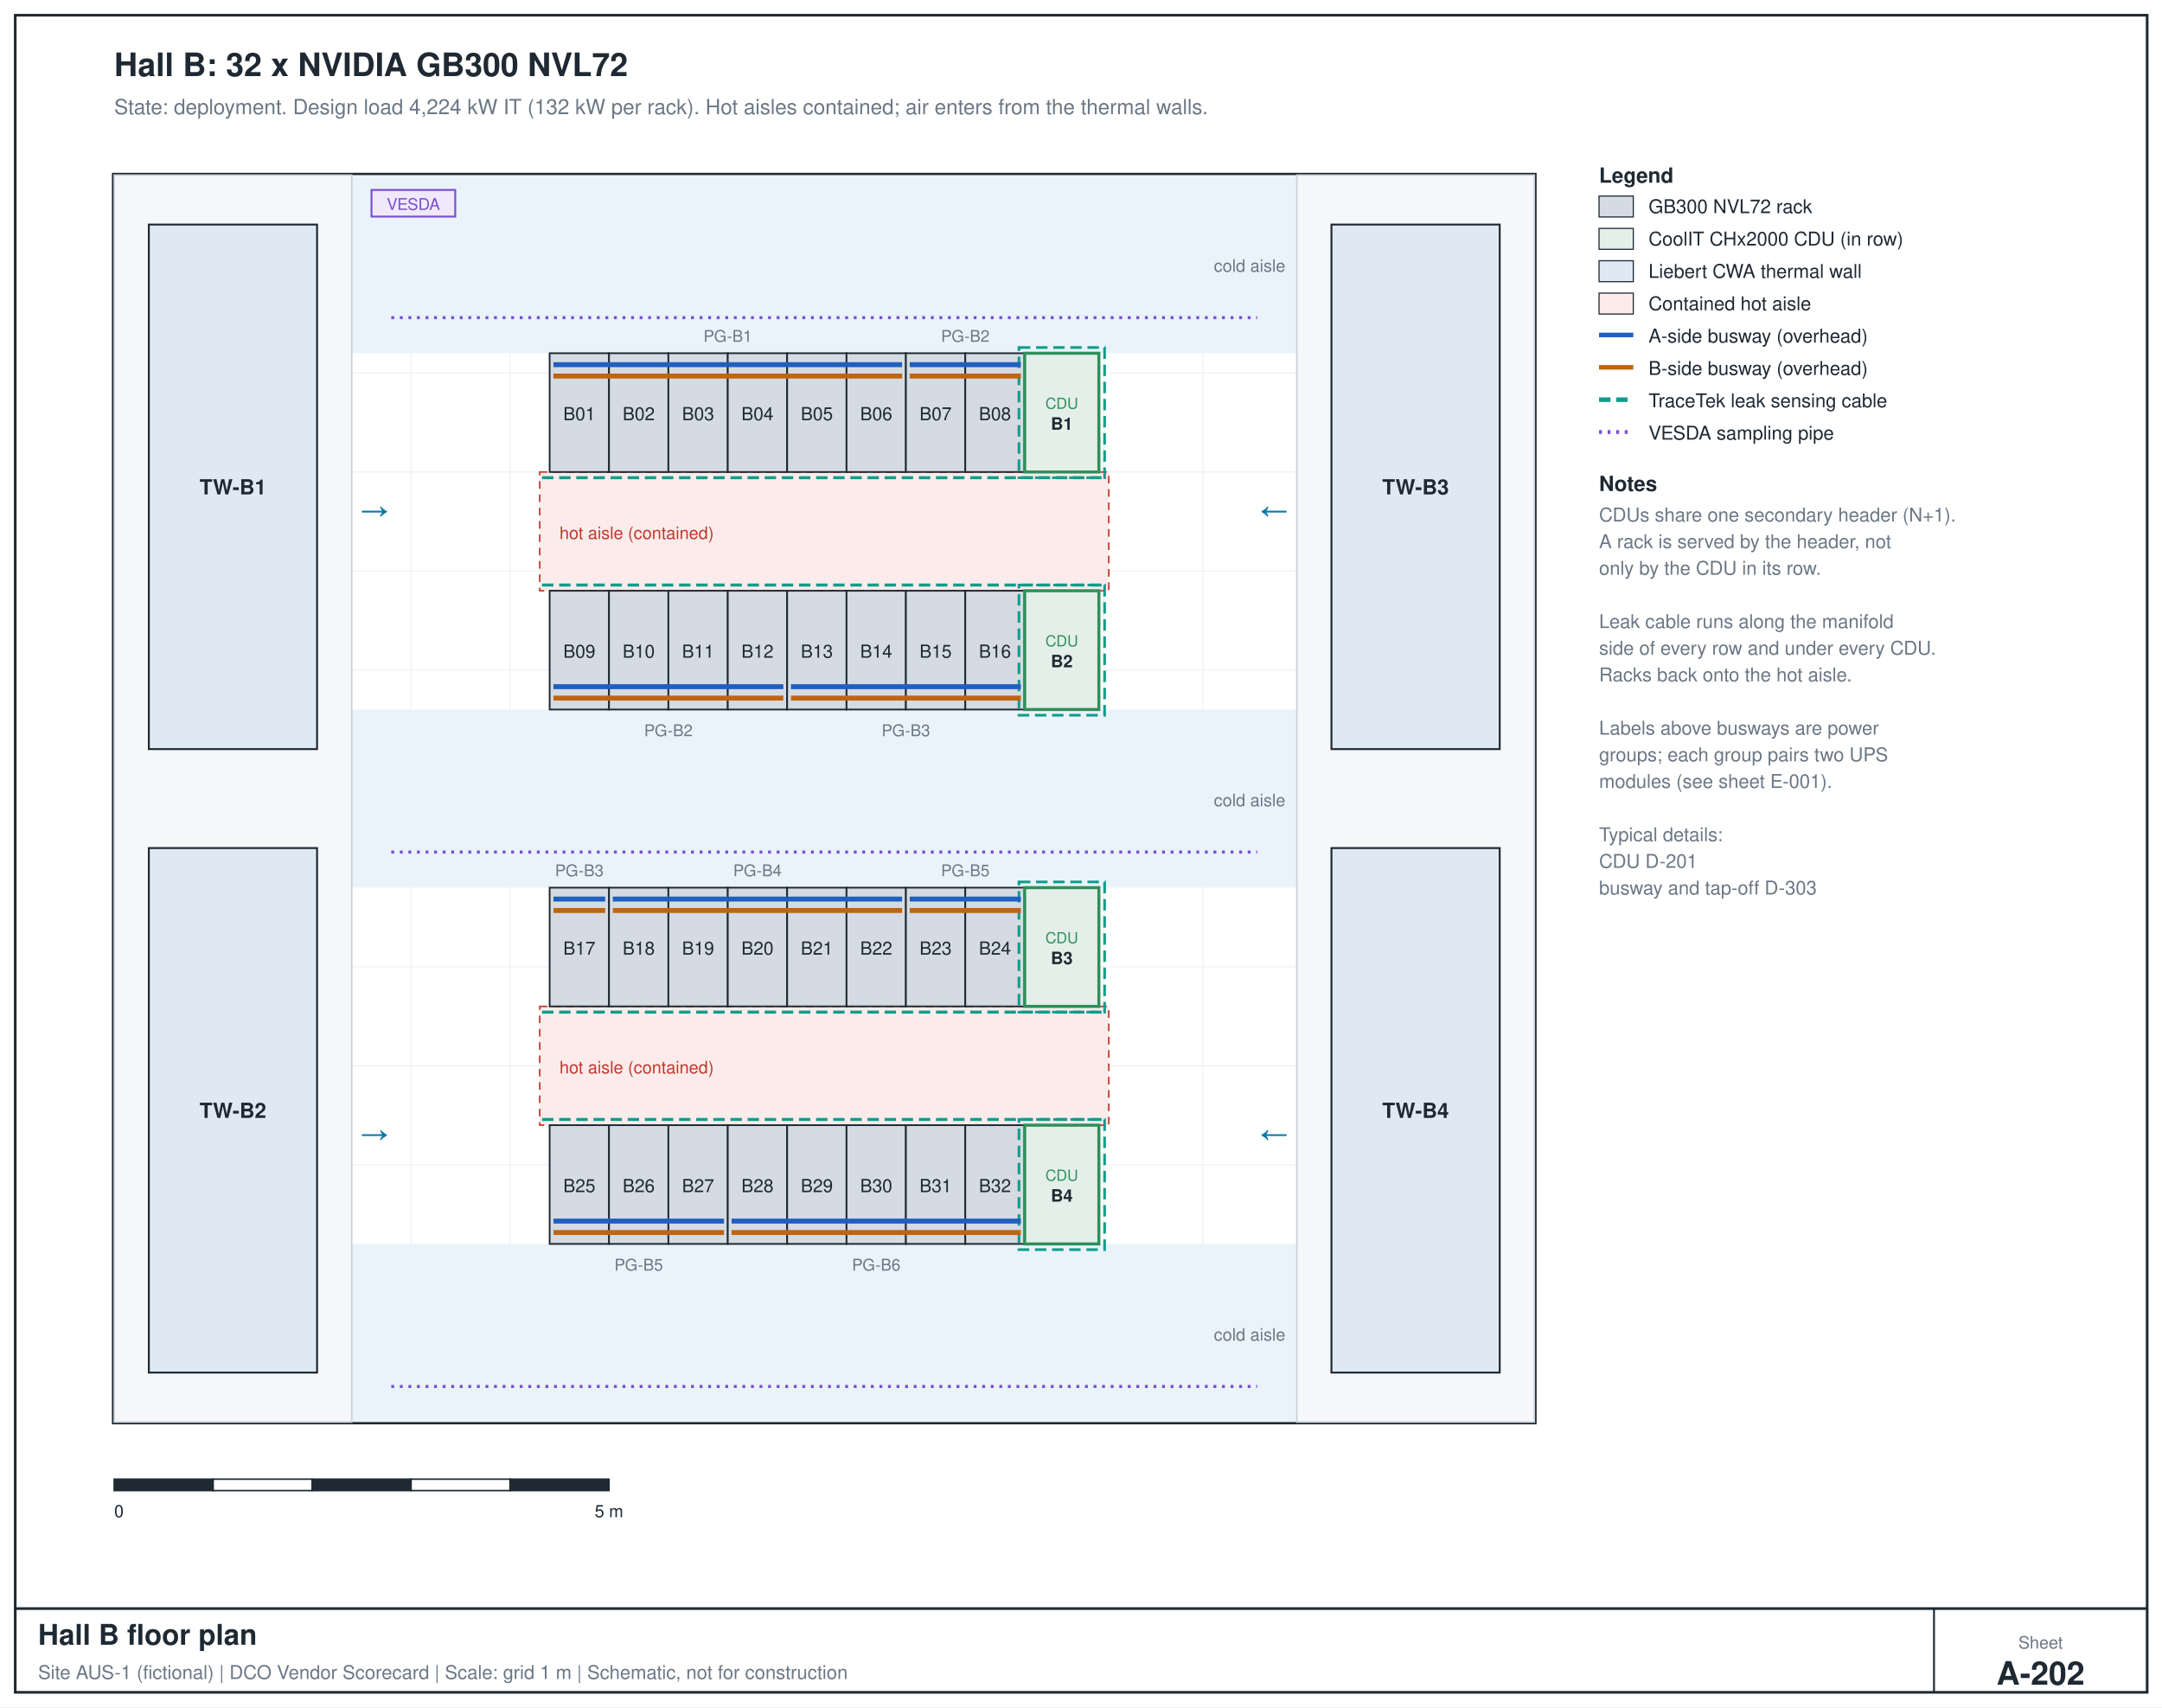
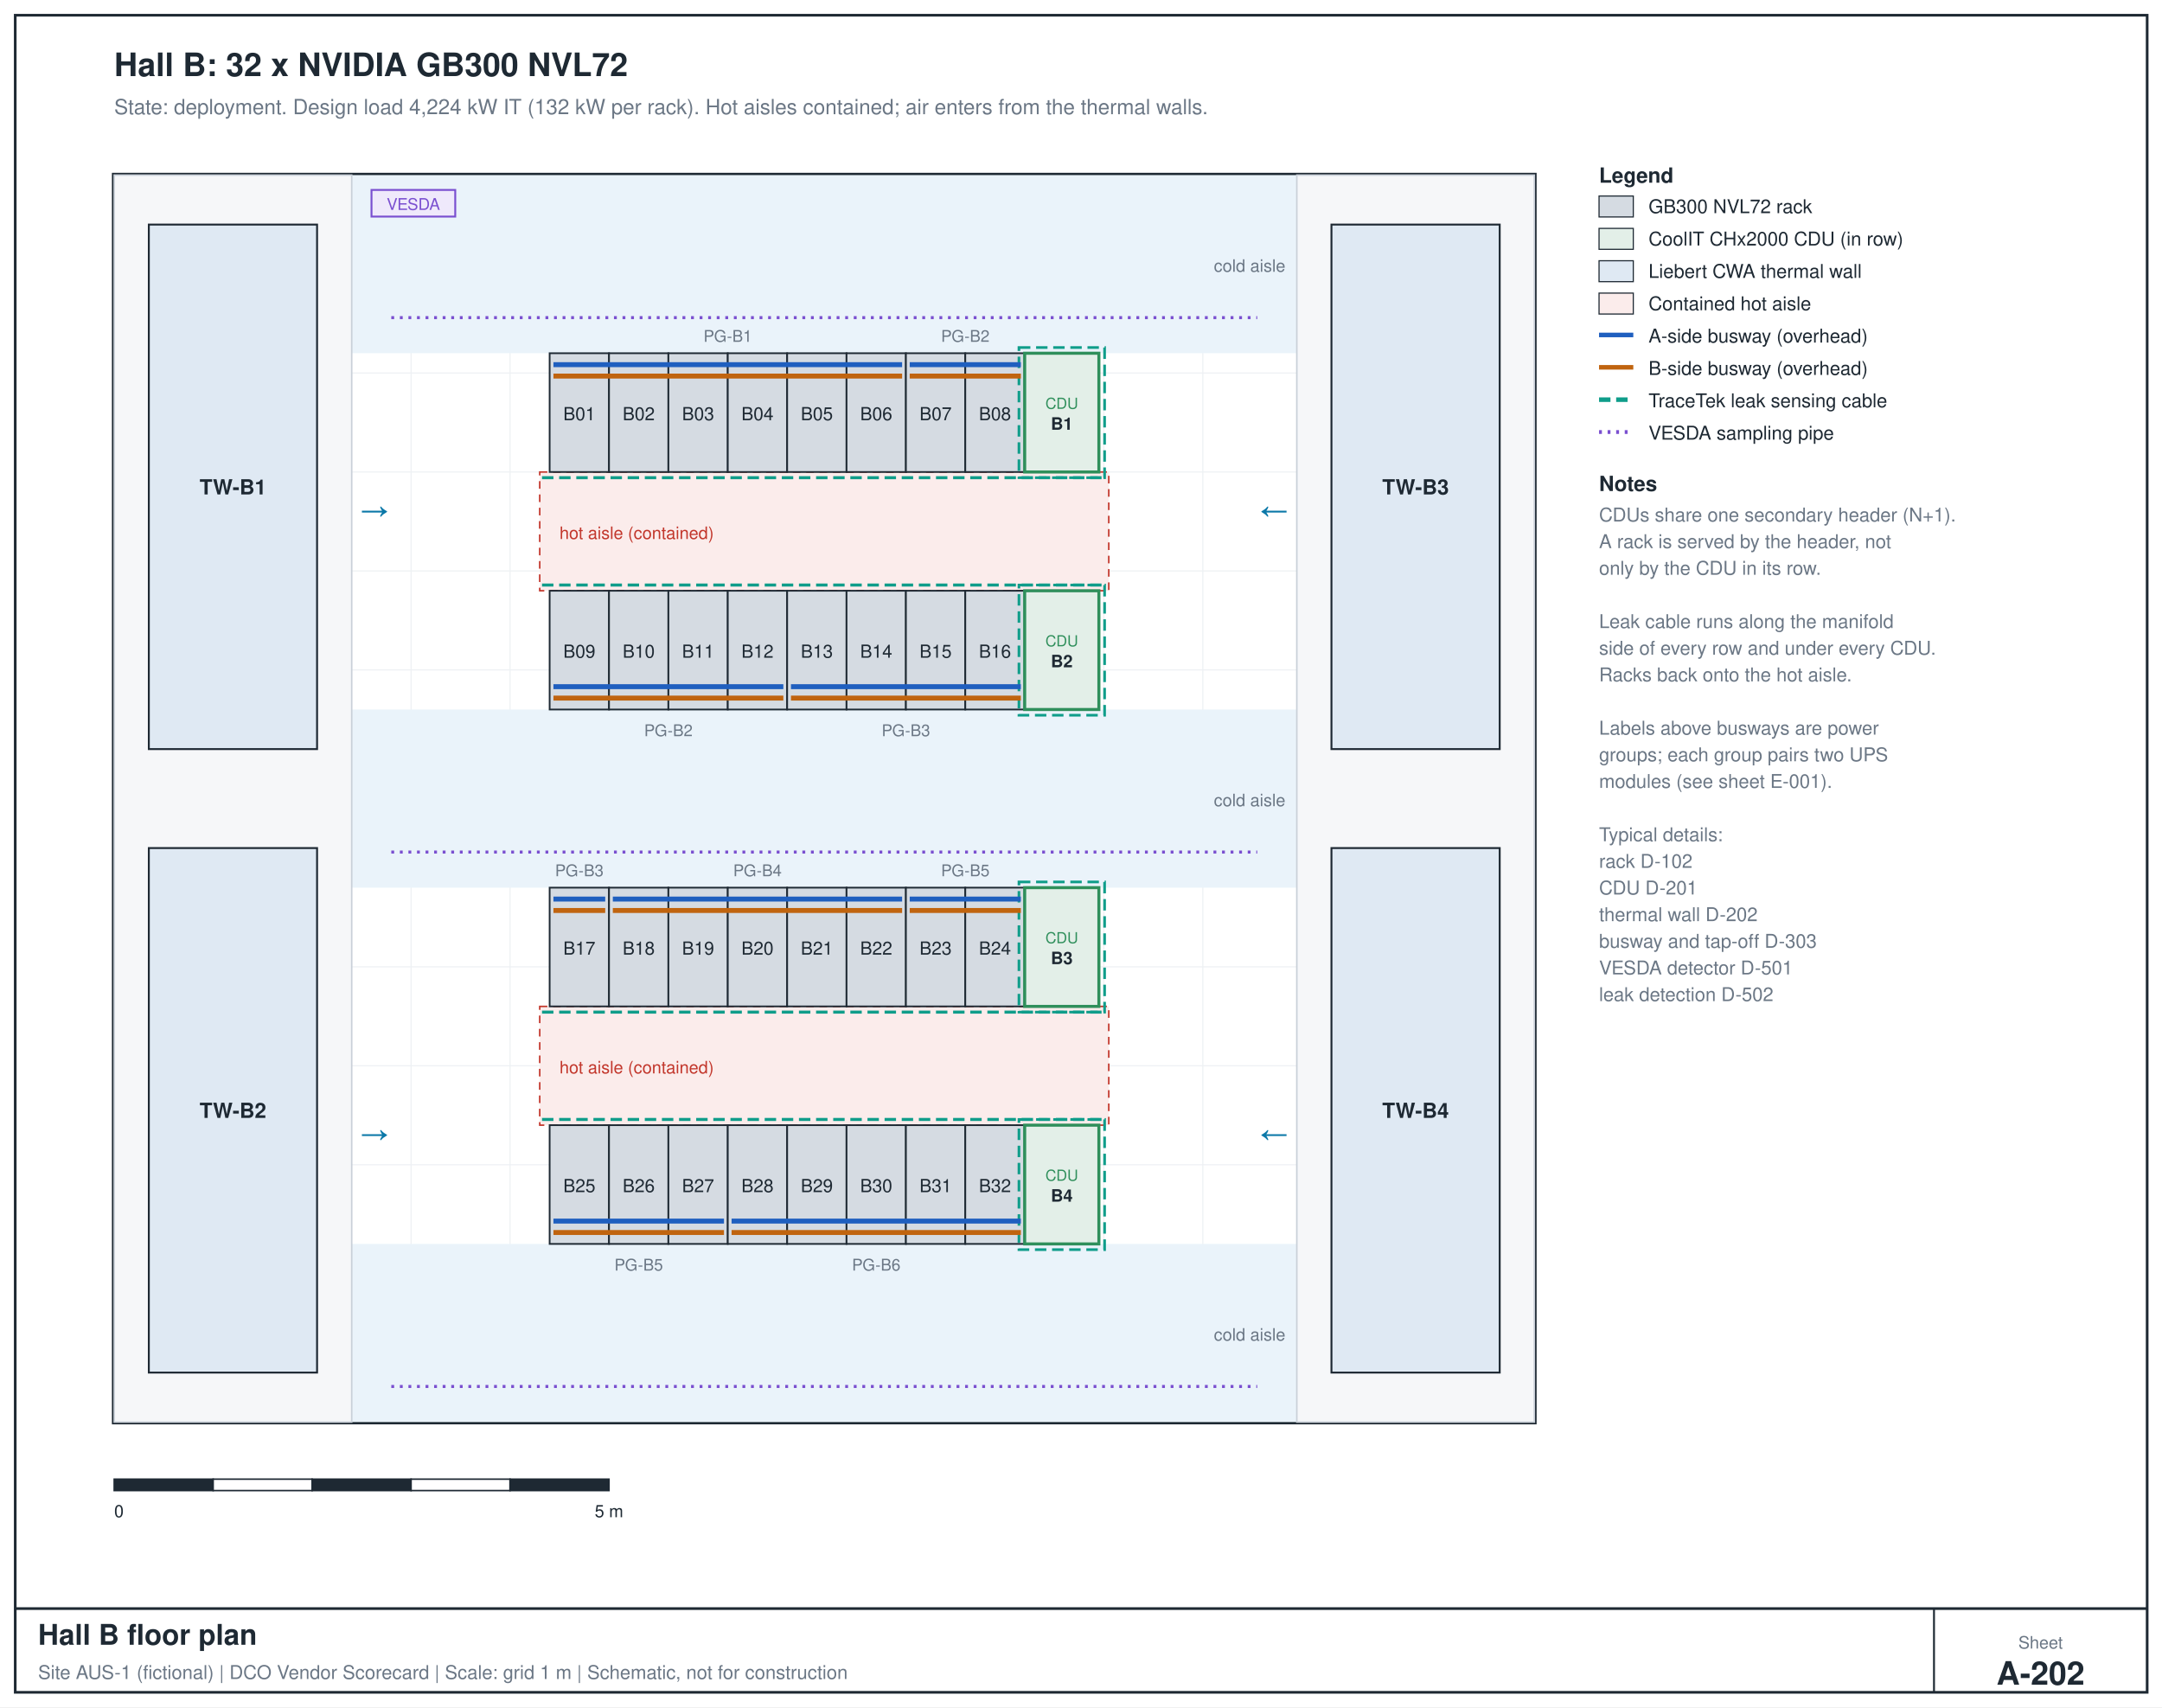
<svg xmlns="http://www.w3.org/2000/svg" width="1136" height="897" viewBox="0 0 1136 897">
  <rect width="100%" height="100%" fill="#ffffff" />
  <text x="60.0" y="40.0" font-family="Helvetica, Arial, sans-serif" font-size="17" text-anchor="start" fill="#1e2933" font-weight="bold">Hall B: 32 x NVIDIA GB300 NVL72</text>
  <text x="60.0" y="60.0" font-family="Helvetica, Arial, sans-serif" font-size="11" text-anchor="start" fill="#6b7785" font-weight="normal">State: deployment.  Design load 4,224 kW IT (132 kW per rack).  Hot aisles contained; air enters from the thermal walls.</text>
  <line x1="60.0" y1="92.0" x2="60.0" y2="747.2" stroke="#eef1f4" stroke-width="0.6" />
  <line x1="112.0" y1="92.0" x2="112.0" y2="747.2" stroke="#eef1f4" stroke-width="0.6" />
  <line x1="164.0" y1="92.0" x2="164.0" y2="747.2" stroke="#eef1f4" stroke-width="0.6" />
  <line x1="216.0" y1="92.0" x2="216.0" y2="747.2" stroke="#eef1f4" stroke-width="0.6" />
  <line x1="268.0" y1="92.0" x2="268.0" y2="747.2" stroke="#eef1f4" stroke-width="0.6" />
  <line x1="320.0" y1="92.0" x2="320.0" y2="747.2" stroke="#eef1f4" stroke-width="0.6" />
  <line x1="372.0" y1="92.0" x2="372.0" y2="747.2" stroke="#eef1f4" stroke-width="0.6" />
  <line x1="424.0" y1="92.0" x2="424.0" y2="747.2" stroke="#eef1f4" stroke-width="0.6" />
  <line x1="476.0" y1="92.0" x2="476.0" y2="747.2" stroke="#eef1f4" stroke-width="0.6" />
  <line x1="528.0" y1="92.0" x2="528.0" y2="747.2" stroke="#eef1f4" stroke-width="0.6" />
  <line x1="580.0" y1="92.0" x2="580.0" y2="747.2" stroke="#eef1f4" stroke-width="0.6" />
  <line x1="632.0" y1="92.0" x2="632.0" y2="747.2" stroke="#eef1f4" stroke-width="0.6" />
  <line x1="684.0" y1="92.0" x2="684.0" y2="747.2" stroke="#eef1f4" stroke-width="0.6" />
  <line x1="736.0" y1="92.0" x2="736.0" y2="747.2" stroke="#eef1f4" stroke-width="0.6" />
  <line x1="788.0" y1="92.0" x2="788.0" y2="747.2" stroke="#eef1f4" stroke-width="0.6" />
  <line x1="60.0" y1="92.0" x2="806.2" y2="92.0" stroke="#eef1f4" stroke-width="0.6" />
  <line x1="60.0" y1="144.0" x2="806.2" y2="144.0" stroke="#eef1f4" stroke-width="0.6" />
  <line x1="60.0" y1="196.0" x2="806.2" y2="196.0" stroke="#eef1f4" stroke-width="0.6" />
  <line x1="60.0" y1="248.0" x2="806.2" y2="248.0" stroke="#eef1f4" stroke-width="0.6" />
  <line x1="60.0" y1="300.0" x2="806.2" y2="300.0" stroke="#eef1f4" stroke-width="0.6" />
  <line x1="60.0" y1="352.0" x2="806.2" y2="352.0" stroke="#eef1f4" stroke-width="0.6" />
  <line x1="60.0" y1="404.0" x2="806.2" y2="404.0" stroke="#eef1f4" stroke-width="0.6" />
  <line x1="60.0" y1="456.0" x2="806.2" y2="456.0" stroke="#eef1f4" stroke-width="0.6" />
  <line x1="60.0" y1="508.0" x2="806.2" y2="508.0" stroke="#eef1f4" stroke-width="0.6" />
  <line x1="60.0" y1="560.0" x2="806.2" y2="560.0" stroke="#eef1f4" stroke-width="0.6" />
  <line x1="60.0" y1="612.0" x2="806.2" y2="612.0" stroke="#eef1f4" stroke-width="0.6" />
  <line x1="60.0" y1="664.0" x2="806.2" y2="664.0" stroke="#eef1f4" stroke-width="0.6" />
  <line x1="60.0" y1="716.0" x2="806.2" y2="716.0" stroke="#eef1f4" stroke-width="0.6" />
  <rect x="60.0" y="92.0" width="746.2" height="655.2" rx="0" fill="none" stroke="#1e2933" stroke-width="2.4" />
  <rect x="184.8" y="92.0" width="496.6" height="93.6" rx="0" fill="#eaf3fa" stroke="none" stroke-width="1.0" />
  <text x="675.4" y="142.8" font-family="Helvetica, Arial, sans-serif" font-size="9" text-anchor="end" fill="#6b7785" font-weight="normal">cold aisle</text>
  <rect x="184.8" y="372.8" width="496.6" height="93.6" rx="0" fill="#eaf3fa" stroke="none" stroke-width="1.0" />
  <text x="675.4" y="423.6" font-family="Helvetica, Arial, sans-serif" font-size="9" text-anchor="end" fill="#6b7785" font-weight="normal">cold aisle</text>
  <rect x="184.8" y="653.6" width="496.6" height="93.6" rx="0" fill="#eaf3fa" stroke="none" stroke-width="1.0" />
  <text x="675.4" y="704.4" font-family="Helvetica, Arial, sans-serif" font-size="9" text-anchor="end" fill="#6b7785" font-weight="normal">cold aisle</text>
  <rect x="60.0" y="92.0" width="124.8" height="655.2" rx="0" fill="#f6f7f9" stroke="#c9d0d8" stroke-width="0.8" />
  <rect x="78.2" y="118.0" width="88.4" height="275.6" rx="0" fill="#dfe9f3" stroke="#1e2933" stroke-width="1" />
  <text x="122.4" y="259.8" font-family="Helvetica, Arial, sans-serif" font-size="11" text-anchor="middle" fill="#1e2933" font-weight="bold">TW-B1</text>
  <text x="188.8" y="273.8" font-family="Helvetica, Arial, sans-serif" font-size="16" text-anchor="start" fill="#0b78a8" font-weight="normal">→</text>
  <rect x="78.2" y="445.6" width="88.4" height="275.6" rx="0" fill="#dfe9f3" stroke="#1e2933" stroke-width="1" />
  <text x="122.4" y="587.4" font-family="Helvetica, Arial, sans-serif" font-size="11" text-anchor="middle" fill="#1e2933" font-weight="bold">TW-B2</text>
  <text x="188.8" y="601.4" font-family="Helvetica, Arial, sans-serif" font-size="16" text-anchor="start" fill="#0b78a8" font-weight="normal">→</text>
  <rect x="681.4" y="92.0" width="124.8" height="655.2" rx="0" fill="#f6f7f9" stroke="#c9d0d8" stroke-width="0.8" />
  <rect x="699.6" y="118.0" width="88.4" height="275.6" rx="0" fill="#dfe9f3" stroke="#1e2933" stroke-width="1" />
  <text x="743.8" y="259.8" font-family="Helvetica, Arial, sans-serif" font-size="11" text-anchor="middle" fill="#1e2933" font-weight="bold">TW-B3</text>
  <text x="677.4" y="273.8" font-family="Helvetica, Arial, sans-serif" font-size="16" text-anchor="end" fill="#0b78a8" font-weight="normal">←</text>
  <rect x="699.6" y="445.6" width="88.4" height="275.6" rx="0" fill="#dfe9f3" stroke="#1e2933" stroke-width="1" />
  <text x="743.8" y="587.4" font-family="Helvetica, Arial, sans-serif" font-size="11" text-anchor="middle" fill="#1e2933" font-weight="bold">TW-B4</text>
  <text x="677.4" y="601.4" font-family="Helvetica, Arial, sans-serif" font-size="16" text-anchor="end" fill="#0b78a8" font-weight="normal">←</text>
  <rect x="283.6" y="248.0" width="299.0" height="62.4" rx="0" fill="#fbeceb" stroke="#c2362b" stroke-width="0.8" stroke-dasharray="4 3" />
  <text x="294.0" y="283.2" font-family="Helvetica, Arial, sans-serif" font-size="9" text-anchor="start" fill="#c2362b" font-weight="normal">hot aisle (contained)</text>
  <rect x="288.8" y="185.6" width="31.2" height="62.4" rx="0" fill="#d5dbe2" stroke="#1e2933" stroke-width="0.9" />
  <text x="304.4" y="220.8" font-family="Helvetica, Arial, sans-serif" font-size="9.5" text-anchor="middle" fill="#1e2933" font-weight="normal">B01</text>
  <rect x="320.0" y="185.6" width="31.2" height="62.4" rx="0" fill="#d5dbe2" stroke="#1e2933" stroke-width="0.9" />
  <text x="335.6" y="220.8" font-family="Helvetica, Arial, sans-serif" font-size="9.5" text-anchor="middle" fill="#1e2933" font-weight="normal">B02</text>
  <rect x="351.2" y="185.6" width="31.2" height="62.4" rx="0" fill="#d5dbe2" stroke="#1e2933" stroke-width="0.9" />
  <text x="366.8" y="220.8" font-family="Helvetica, Arial, sans-serif" font-size="9.5" text-anchor="middle" fill="#1e2933" font-weight="normal">B03</text>
  <rect x="382.4" y="185.6" width="31.2" height="62.4" rx="0" fill="#d5dbe2" stroke="#1e2933" stroke-width="0.9" />
  <text x="398.0" y="220.8" font-family="Helvetica, Arial, sans-serif" font-size="9.5" text-anchor="middle" fill="#1e2933" font-weight="normal">B04</text>
  <rect x="413.6" y="185.6" width="31.2" height="62.4" rx="0" fill="#d5dbe2" stroke="#1e2933" stroke-width="0.9" />
  <text x="429.2" y="220.8" font-family="Helvetica, Arial, sans-serif" font-size="9.5" text-anchor="middle" fill="#1e2933" font-weight="normal">B05</text>
  <rect x="444.8" y="185.6" width="31.2" height="62.4" rx="0" fill="#d5dbe2" stroke="#1e2933" stroke-width="0.9" />
  <text x="460.4" y="220.8" font-family="Helvetica, Arial, sans-serif" font-size="9.5" text-anchor="middle" fill="#1e2933" font-weight="normal">B06</text>
  <rect x="476.0" y="185.6" width="31.2" height="62.4" rx="0" fill="#d5dbe2" stroke="#1e2933" stroke-width="0.9" />
  <text x="491.6" y="220.8" font-family="Helvetica, Arial, sans-serif" font-size="9.5" text-anchor="middle" fill="#1e2933" font-weight="normal">B07</text>
  <rect x="507.2" y="185.6" width="31.2" height="62.4" rx="0" fill="#d5dbe2" stroke="#1e2933" stroke-width="0.9" />
  <text x="522.8" y="220.8" font-family="Helvetica, Arial, sans-serif" font-size="9.5" text-anchor="middle" fill="#1e2933" font-weight="normal">B08</text>
  <rect x="538.4" y="185.6" width="39.0" height="62.4" rx="0" fill="#e3efe8" stroke="#2f8f5b" stroke-width="1.6" />
  <text x="557.9" y="214.8" font-family="Helvetica, Arial, sans-serif" font-size="8" text-anchor="middle" fill="#2f8f5b" font-weight="normal">CDU</text>
  <text x="557.9" y="225.8" font-family="Helvetica, Arial, sans-serif" font-size="9" text-anchor="middle" fill="#1e2933" font-weight="bold">B1</text>
  <line x1="284.8" y1="251.0" x2="581.4" y2="251.0" stroke="#0f9d8a" stroke-width="1.6" stroke-dasharray="6 3" />
  <rect x="535.4" y="182.6" width="45.0" height="68.4" rx="0" fill="none" stroke="#0f9d8a" stroke-width="1.4" stroke-dasharray="6 3" />
  <line x1="290.8" y1="191.6" x2="474.0" y2="191.6" stroke="#1f5fbf" stroke-width="2.6" />
  <line x1="290.8" y1="197.6" x2="474.0" y2="197.6" stroke="#c0640f" stroke-width="2.6" />
  <text x="382.4" y="179.6" font-family="Helvetica, Arial, sans-serif" font-size="8.5" text-anchor="middle" fill="#6b7785" font-weight="normal">PG-B1</text>
  <line x1="478.0" y1="191.6" x2="536.4" y2="191.6" stroke="#1f5fbf" stroke-width="2.6" />
  <line x1="478.0" y1="197.6" x2="536.4" y2="197.6" stroke="#c0640f" stroke-width="2.6" />
  <text x="507.2" y="179.6" font-family="Helvetica, Arial, sans-serif" font-size="8.5" text-anchor="middle" fill="#6b7785" font-weight="normal">PG-B2</text>
  <rect x="288.8" y="310.4" width="31.2" height="62.4" rx="0" fill="#d5dbe2" stroke="#1e2933" stroke-width="0.9" />
  <text x="304.4" y="345.6" font-family="Helvetica, Arial, sans-serif" font-size="9.5" text-anchor="middle" fill="#1e2933" font-weight="normal">B09</text>
  <rect x="320.0" y="310.4" width="31.2" height="62.4" rx="0" fill="#d5dbe2" stroke="#1e2933" stroke-width="0.9" />
  <text x="335.6" y="345.6" font-family="Helvetica, Arial, sans-serif" font-size="9.5" text-anchor="middle" fill="#1e2933" font-weight="normal">B10</text>
  <rect x="351.2" y="310.4" width="31.2" height="62.4" rx="0" fill="#d5dbe2" stroke="#1e2933" stroke-width="0.9" />
  <text x="366.8" y="345.6" font-family="Helvetica, Arial, sans-serif" font-size="9.5" text-anchor="middle" fill="#1e2933" font-weight="normal">B11</text>
  <rect x="382.4" y="310.4" width="31.2" height="62.4" rx="0" fill="#d5dbe2" stroke="#1e2933" stroke-width="0.9" />
  <text x="398.0" y="345.6" font-family="Helvetica, Arial, sans-serif" font-size="9.5" text-anchor="middle" fill="#1e2933" font-weight="normal">B12</text>
  <rect x="413.6" y="310.4" width="31.2" height="62.4" rx="0" fill="#d5dbe2" stroke="#1e2933" stroke-width="0.9" />
  <text x="429.2" y="345.6" font-family="Helvetica, Arial, sans-serif" font-size="9.5" text-anchor="middle" fill="#1e2933" font-weight="normal">B13</text>
  <rect x="444.8" y="310.4" width="31.2" height="62.4" rx="0" fill="#d5dbe2" stroke="#1e2933" stroke-width="0.9" />
  <text x="460.4" y="345.6" font-family="Helvetica, Arial, sans-serif" font-size="9.5" text-anchor="middle" fill="#1e2933" font-weight="normal">B14</text>
  <rect x="476.0" y="310.4" width="31.2" height="62.4" rx="0" fill="#d5dbe2" stroke="#1e2933" stroke-width="0.9" />
  <text x="491.6" y="345.6" font-family="Helvetica, Arial, sans-serif" font-size="9.5" text-anchor="middle" fill="#1e2933" font-weight="normal">B15</text>
  <rect x="507.2" y="310.4" width="31.2" height="62.4" rx="0" fill="#d5dbe2" stroke="#1e2933" stroke-width="0.9" />
  <text x="522.8" y="345.6" font-family="Helvetica, Arial, sans-serif" font-size="9.5" text-anchor="middle" fill="#1e2933" font-weight="normal">B16</text>
  <rect x="538.4" y="310.4" width="39.0" height="62.4" rx="0" fill="#e3efe8" stroke="#2f8f5b" stroke-width="1.6" />
  <text x="557.9" y="339.6" font-family="Helvetica, Arial, sans-serif" font-size="8" text-anchor="middle" fill="#2f8f5b" font-weight="normal">CDU</text>
  <text x="557.9" y="350.6" font-family="Helvetica, Arial, sans-serif" font-size="9" text-anchor="middle" fill="#1e2933" font-weight="bold">B2</text>
  <line x1="284.8" y1="307.4" x2="581.4" y2="307.4" stroke="#0f9d8a" stroke-width="1.6" stroke-dasharray="6 3" />
  <rect x="535.4" y="307.4" width="45.0" height="68.4" rx="0" fill="none" stroke="#0f9d8a" stroke-width="1.4" stroke-dasharray="6 3" />
  <line x1="290.8" y1="360.8" x2="411.6" y2="360.8" stroke="#1f5fbf" stroke-width="2.6" />
  <line x1="290.8" y1="366.8" x2="411.6" y2="366.8" stroke="#c0640f" stroke-width="2.6" />
  <text x="351.2" y="386.8" font-family="Helvetica, Arial, sans-serif" font-size="8.5" text-anchor="middle" fill="#6b7785" font-weight="normal">PG-B2</text>
  <line x1="415.6" y1="360.8" x2="536.4" y2="360.8" stroke="#1f5fbf" stroke-width="2.6" />
  <line x1="415.6" y1="366.8" x2="536.4" y2="366.8" stroke="#c0640f" stroke-width="2.6" />
  <text x="476.0" y="386.8" font-family="Helvetica, Arial, sans-serif" font-size="8.5" text-anchor="middle" fill="#6b7785" font-weight="normal">PG-B3</text>
  <rect x="283.6" y="528.8" width="299.0" height="62.4" rx="0" fill="#fbeceb" stroke="#c2362b" stroke-width="0.8" stroke-dasharray="4 3" />
  <text x="294.0" y="564.0" font-family="Helvetica, Arial, sans-serif" font-size="9" text-anchor="start" fill="#c2362b" font-weight="normal">hot aisle (contained)</text>
  <rect x="288.8" y="466.4" width="31.2" height="62.4" rx="0" fill="#d5dbe2" stroke="#1e2933" stroke-width="0.9" />
  <text x="304.4" y="501.6" font-family="Helvetica, Arial, sans-serif" font-size="9.5" text-anchor="middle" fill="#1e2933" font-weight="normal">B17</text>
  <rect x="320.0" y="466.4" width="31.2" height="62.4" rx="0" fill="#d5dbe2" stroke="#1e2933" stroke-width="0.9" />
  <text x="335.6" y="501.6" font-family="Helvetica, Arial, sans-serif" font-size="9.5" text-anchor="middle" fill="#1e2933" font-weight="normal">B18</text>
  <rect x="351.2" y="466.4" width="31.2" height="62.4" rx="0" fill="#d5dbe2" stroke="#1e2933" stroke-width="0.9" />
  <text x="366.8" y="501.6" font-family="Helvetica, Arial, sans-serif" font-size="9.5" text-anchor="middle" fill="#1e2933" font-weight="normal">B19</text>
  <rect x="382.4" y="466.4" width="31.2" height="62.4" rx="0" fill="#d5dbe2" stroke="#1e2933" stroke-width="0.9" />
  <text x="398.0" y="501.6" font-family="Helvetica, Arial, sans-serif" font-size="9.5" text-anchor="middle" fill="#1e2933" font-weight="normal">B20</text>
  <rect x="413.6" y="466.4" width="31.2" height="62.4" rx="0" fill="#d5dbe2" stroke="#1e2933" stroke-width="0.9" />
  <text x="429.2" y="501.6" font-family="Helvetica, Arial, sans-serif" font-size="9.5" text-anchor="middle" fill="#1e2933" font-weight="normal">B21</text>
  <rect x="444.8" y="466.4" width="31.2" height="62.4" rx="0" fill="#d5dbe2" stroke="#1e2933" stroke-width="0.9" />
  <text x="460.4" y="501.6" font-family="Helvetica, Arial, sans-serif" font-size="9.5" text-anchor="middle" fill="#1e2933" font-weight="normal">B22</text>
  <rect x="476.0" y="466.4" width="31.2" height="62.4" rx="0" fill="#d5dbe2" stroke="#1e2933" stroke-width="0.9" />
  <text x="491.6" y="501.6" font-family="Helvetica, Arial, sans-serif" font-size="9.5" text-anchor="middle" fill="#1e2933" font-weight="normal">B23</text>
  <rect x="507.2" y="466.4" width="31.2" height="62.4" rx="0" fill="#d5dbe2" stroke="#1e2933" stroke-width="0.9" />
  <text x="522.8" y="501.6" font-family="Helvetica, Arial, sans-serif" font-size="9.5" text-anchor="middle" fill="#1e2933" font-weight="normal">B24</text>
  <rect x="538.4" y="466.4" width="39.0" height="62.4" rx="0" fill="#e3efe8" stroke="#2f8f5b" stroke-width="1.6" />
  <text x="557.9" y="495.6" font-family="Helvetica, Arial, sans-serif" font-size="8" text-anchor="middle" fill="#2f8f5b" font-weight="normal">CDU</text>
  <text x="557.9" y="506.6" font-family="Helvetica, Arial, sans-serif" font-size="9" text-anchor="middle" fill="#1e2933" font-weight="bold">B3</text>
  <line x1="284.8" y1="531.8" x2="581.4" y2="531.8" stroke="#0f9d8a" stroke-width="1.6" stroke-dasharray="6 3" />
  <rect x="535.4" y="463.4" width="45.0" height="68.4" rx="0" fill="none" stroke="#0f9d8a" stroke-width="1.4" stroke-dasharray="6 3" />
  <line x1="290.8" y1="472.4" x2="318.0" y2="472.4" stroke="#1f5fbf" stroke-width="2.6" />
  <line x1="290.8" y1="478.4" x2="318.0" y2="478.4" stroke="#c0640f" stroke-width="2.6" />
  <text x="304.4" y="460.4" font-family="Helvetica, Arial, sans-serif" font-size="8.5" text-anchor="middle" fill="#6b7785" font-weight="normal">PG-B3</text>
  <line x1="322.0" y1="472.4" x2="474.0" y2="472.4" stroke="#1f5fbf" stroke-width="2.6" />
  <line x1="322.0" y1="478.4" x2="474.0" y2="478.4" stroke="#c0640f" stroke-width="2.6" />
  <text x="398.0" y="460.4" font-family="Helvetica, Arial, sans-serif" font-size="8.5" text-anchor="middle" fill="#6b7785" font-weight="normal">PG-B4</text>
  <line x1="478.0" y1="472.4" x2="536.4" y2="472.4" stroke="#1f5fbf" stroke-width="2.6" />
  <line x1="478.0" y1="478.4" x2="536.4" y2="478.4" stroke="#c0640f" stroke-width="2.6" />
  <text x="507.2" y="460.4" font-family="Helvetica, Arial, sans-serif" font-size="8.5" text-anchor="middle" fill="#6b7785" font-weight="normal">PG-B5</text>
  <rect x="288.8" y="591.2" width="31.2" height="62.4" rx="0" fill="#d5dbe2" stroke="#1e2933" stroke-width="0.9" />
  <text x="304.4" y="626.4" font-family="Helvetica, Arial, sans-serif" font-size="9.5" text-anchor="middle" fill="#1e2933" font-weight="normal">B25</text>
  <rect x="320.0" y="591.2" width="31.2" height="62.4" rx="0" fill="#d5dbe2" stroke="#1e2933" stroke-width="0.9" />
  <text x="335.6" y="626.4" font-family="Helvetica, Arial, sans-serif" font-size="9.5" text-anchor="middle" fill="#1e2933" font-weight="normal">B26</text>
  <rect x="351.2" y="591.2" width="31.2" height="62.4" rx="0" fill="#d5dbe2" stroke="#1e2933" stroke-width="0.9" />
  <text x="366.8" y="626.4" font-family="Helvetica, Arial, sans-serif" font-size="9.5" text-anchor="middle" fill="#1e2933" font-weight="normal">B27</text>
  <rect x="382.4" y="591.2" width="31.2" height="62.4" rx="0" fill="#d5dbe2" stroke="#1e2933" stroke-width="0.9" />
  <text x="398.0" y="626.4" font-family="Helvetica, Arial, sans-serif" font-size="9.5" text-anchor="middle" fill="#1e2933" font-weight="normal">B28</text>
  <rect x="413.6" y="591.2" width="31.2" height="62.4" rx="0" fill="#d5dbe2" stroke="#1e2933" stroke-width="0.9" />
  <text x="429.2" y="626.4" font-family="Helvetica, Arial, sans-serif" font-size="9.5" text-anchor="middle" fill="#1e2933" font-weight="normal">B29</text>
  <rect x="444.8" y="591.2" width="31.2" height="62.4" rx="0" fill="#d5dbe2" stroke="#1e2933" stroke-width="0.9" />
  <text x="460.4" y="626.4" font-family="Helvetica, Arial, sans-serif" font-size="9.5" text-anchor="middle" fill="#1e2933" font-weight="normal">B30</text>
  <rect x="476.0" y="591.2" width="31.2" height="62.4" rx="0" fill="#d5dbe2" stroke="#1e2933" stroke-width="0.9" />
  <text x="491.6" y="626.4" font-family="Helvetica, Arial, sans-serif" font-size="9.5" text-anchor="middle" fill="#1e2933" font-weight="normal">B31</text>
  <rect x="507.2" y="591.2" width="31.2" height="62.4" rx="0" fill="#d5dbe2" stroke="#1e2933" stroke-width="0.9" />
  <text x="522.8" y="626.4" font-family="Helvetica, Arial, sans-serif" font-size="9.5" text-anchor="middle" fill="#1e2933" font-weight="normal">B32</text>
  <rect x="538.4" y="591.2" width="39.0" height="62.4" rx="0" fill="#e3efe8" stroke="#2f8f5b" stroke-width="1.6" />
  <text x="557.9" y="620.4" font-family="Helvetica, Arial, sans-serif" font-size="8" text-anchor="middle" fill="#2f8f5b" font-weight="normal">CDU</text>
  <text x="557.9" y="631.4" font-family="Helvetica, Arial, sans-serif" font-size="9" text-anchor="middle" fill="#1e2933" font-weight="bold">B4</text>
  <line x1="284.8" y1="588.2" x2="581.4" y2="588.2" stroke="#0f9d8a" stroke-width="1.6" stroke-dasharray="6 3" />
  <rect x="535.4" y="588.2" width="45.0" height="68.4" rx="0" fill="none" stroke="#0f9d8a" stroke-width="1.4" stroke-dasharray="6 3" />
  <line x1="290.8" y1="641.6" x2="380.4" y2="641.6" stroke="#1f5fbf" stroke-width="2.6" />
  <line x1="290.8" y1="647.6" x2="380.4" y2="647.6" stroke="#c0640f" stroke-width="2.6" />
  <text x="335.6" y="667.6" font-family="Helvetica, Arial, sans-serif" font-size="8.5" text-anchor="middle" fill="#6b7785" font-weight="normal">PG-B5</text>
  <line x1="384.4" y1="641.6" x2="536.4" y2="641.6" stroke="#1f5fbf" stroke-width="2.6" />
  <line x1="384.4" y1="647.6" x2="536.4" y2="647.6" stroke="#c0640f" stroke-width="2.6" />
  <text x="460.4" y="667.6" font-family="Helvetica, Arial, sans-serif" font-size="8.5" text-anchor="middle" fill="#6b7785" font-weight="normal">PG-B6</text>
  <line x1="205.6" y1="166.9" x2="660.6" y2="166.9" stroke="#7a4fd0" stroke-width="1.6" stroke-dasharray="1.5 3" />
  <line x1="205.6" y1="447.7" x2="660.6" y2="447.7" stroke="#7a4fd0" stroke-width="1.6" stroke-dasharray="1.5 3" />
  <line x1="205.6" y1="728.5" x2="660.6" y2="728.5" stroke="#7a4fd0" stroke-width="1.6" stroke-dasharray="1.5 3" />
  <rect x="195.2" y="99.8" width="44.0" height="14.0" rx="0" fill="#efe9fb" stroke="#7a4fd0" stroke-width="1" />
  <text x="217.2" y="110.3" font-family="Helvetica, Arial, sans-serif" font-size="8.5" text-anchor="middle" fill="#7a4fd0" font-weight="normal">VESDA</text>
  <rect x="60.0" y="777.2" width="52.0" height="6.0" rx="0" fill="#1e2933" stroke="#1e2933" stroke-width="0.8" />
  <rect x="112.0" y="777.2" width="52.0" height="6.0" rx="0" fill="#ffffff" stroke="#1e2933" stroke-width="0.8" />
  <rect x="164.0" y="777.2" width="52.0" height="6.0" rx="0" fill="#1e2933" stroke="#1e2933" stroke-width="0.8" />
  <rect x="216.0" y="777.2" width="52.0" height="6.0" rx="0" fill="#ffffff" stroke="#1e2933" stroke-width="0.8" />
  <rect x="268.0" y="777.2" width="52.0" height="6.0" rx="0" fill="#1e2933" stroke="#1e2933" stroke-width="0.8" />
  <text x="60.0" y="797.2" font-family="Helvetica, Arial, sans-serif" font-size="9" text-anchor="start" fill="#1e2933" font-weight="normal">0</text>
  <text x="320.0" y="797.2" font-family="Helvetica, Arial, sans-serif" font-size="9" text-anchor="middle" fill="#1e2933" font-weight="normal">5 m</text>
  <text x="840.2" y="96.0" font-family="Helvetica, Arial, sans-serif" font-size="11" text-anchor="start" fill="#1e2933" font-weight="bold">Legend</text>
  <rect x="840.2" y="103.0" width="18.0" height="11.0" rx="0" fill="#d5dbe2" stroke="#1e2933" stroke-width="0.6" />
  <text x="866.2" y="112.0" font-family="Helvetica, Arial, sans-serif" font-size="10" text-anchor="start" fill="#1e2933" font-weight="normal">GB300 NVL72 rack</text>
  <rect x="840.2" y="120.0" width="18.0" height="11.0" rx="0" fill="#e3efe8" stroke="#1e2933" stroke-width="0.6" />
  <text x="866.2" y="129.0" font-family="Helvetica, Arial, sans-serif" font-size="10" text-anchor="start" fill="#1e2933" font-weight="normal">CoolIT CHx2000 CDU (in row)</text>
  <rect x="840.2" y="137.0" width="18.0" height="11.0" rx="0" fill="#dfe9f3" stroke="#1e2933" stroke-width="0.6" />
  <text x="866.2" y="146.0" font-family="Helvetica, Arial, sans-serif" font-size="10" text-anchor="start" fill="#1e2933" font-weight="normal">Liebert CWA thermal wall</text>
  <rect x="840.2" y="154.0" width="18.0" height="11.0" rx="0" fill="#fbeceb" stroke="#1e2933" stroke-width="0.6" />
  <text x="866.2" y="163.0" font-family="Helvetica, Arial, sans-serif" font-size="10" text-anchor="start" fill="#1e2933" font-weight="normal">Contained hot aisle</text>
  <line x1="840.2" y1="176.0" x2="858.2" y2="176.0" stroke="#1f5fbf" stroke-width="2.4" />
  <text x="866.2" y="180.0" font-family="Helvetica, Arial, sans-serif" font-size="10" text-anchor="start" fill="#1e2933" font-weight="normal">A-side busway (overhead)</text>
  <line x1="840.2" y1="193.0" x2="858.2" y2="193.0" stroke="#c0640f" stroke-width="2.4" />
  <text x="866.2" y="197.0" font-family="Helvetica, Arial, sans-serif" font-size="10" text-anchor="start" fill="#1e2933" font-weight="normal">B-side busway (overhead)</text>
  <line x1="840.2" y1="210.0" x2="858.2" y2="210.0" stroke="#0f9d8a" stroke-width="2.4" stroke-dasharray="6 3" />
  <text x="866.2" y="214.0" font-family="Helvetica, Arial, sans-serif" font-size="10" text-anchor="start" fill="#1e2933" font-weight="normal">TraceTek leak sensing cable</text>
  <line x1="840.2" y1="227.0" x2="858.2" y2="227.0" stroke="#7a4fd0" stroke-width="2.0" stroke-dasharray="1.5 3" />
  <text x="866.2" y="231.0" font-family="Helvetica, Arial, sans-serif" font-size="10" text-anchor="start" fill="#1e2933" font-weight="normal">VESDA sampling pipe</text>
  <text x="840.2" y="258.0" font-family="Helvetica, Arial, sans-serif" font-size="11" text-anchor="start" fill="#1e2933" font-weight="bold">Notes</text>
  <text x="840.2" y="274.0" font-family="Helvetica, Arial, sans-serif" font-size="10" text-anchor="start" fill="#6b7785" font-weight="normal">CDUs share one secondary header (N+1).</text>
  <text x="840.2" y="288.0" font-family="Helvetica, Arial, sans-serif" font-size="10" text-anchor="start" fill="#6b7785" font-weight="normal">A rack is served by the header, not</text>
  <text x="840.2" y="302.0" font-family="Helvetica, Arial, sans-serif" font-size="10" text-anchor="start" fill="#6b7785" font-weight="normal">only by the CDU in its row.</text>
  <text x="840.2" y="316.0" font-family="Helvetica, Arial, sans-serif" font-size="10" text-anchor="start" fill="#1e2933" font-weight="normal" />
  <text x="840.2" y="330.0" font-family="Helvetica, Arial, sans-serif" font-size="10" text-anchor="start" fill="#6b7785" font-weight="normal">Leak cable runs along the manifold</text>
  <text x="840.2" y="344.0" font-family="Helvetica, Arial, sans-serif" font-size="10" text-anchor="start" fill="#6b7785" font-weight="normal">side of every row and under every CDU.</text>
  <text x="840.2" y="358.0" font-family="Helvetica, Arial, sans-serif" font-size="10" text-anchor="start" fill="#6b7785" font-weight="normal">Racks back onto the hot aisle.</text>
  <text x="840.2" y="372.0" font-family="Helvetica, Arial, sans-serif" font-size="10" text-anchor="start" fill="#1e2933" font-weight="normal" />
  <text x="840.2" y="386.0" font-family="Helvetica, Arial, sans-serif" font-size="10" text-anchor="start" fill="#6b7785" font-weight="normal">Labels above busways are power</text>
  <text x="840.2" y="400.0" font-family="Helvetica, Arial, sans-serif" font-size="10" text-anchor="start" fill="#6b7785" font-weight="normal">groups; each group pairs two UPS</text>
  <text x="840.2" y="414.0" font-family="Helvetica, Arial, sans-serif" font-size="10" text-anchor="start" fill="#6b7785" font-weight="normal">modules (see sheet E-001).</text>
  <text x="840.2" y="428.0" font-family="Helvetica, Arial, sans-serif" font-size="10" text-anchor="start" fill="#1e2933" font-weight="normal" />
  <text x="840.2" y="442.0" font-family="Helvetica, Arial, sans-serif" font-size="10" text-anchor="start" fill="#6b7785" font-weight="normal">Typical details:</text>
-   <text x="840.2" y="456.0" font-family="Helvetica, Arial, sans-serif" font-size="10" text-anchor="start" fill="#6b7785" font-weight="normal">  CDU D-201</text>
-   <text x="840.2" y="470.0" font-family="Helvetica, Arial, sans-serif" font-size="10" text-anchor="start" fill="#6b7785" font-weight="normal">  busway and tap-off D-303</text>
+   <text x="840.2" y="456.0" font-family="Helvetica, Arial, sans-serif" font-size="10" text-anchor="start" fill="#6b7785" font-weight="normal">  rack D-102</text>
+   <text x="840.2" y="470.0" font-family="Helvetica, Arial, sans-serif" font-size="10" text-anchor="start" fill="#6b7785" font-weight="normal">  CDU D-201</text>
+   <text x="840.2" y="484.0" font-family="Helvetica, Arial, sans-serif" font-size="10" text-anchor="start" fill="#6b7785" font-weight="normal">  thermal wall D-202</text>
+   <text x="840.2" y="498.0" font-family="Helvetica, Arial, sans-serif" font-size="10" text-anchor="start" fill="#6b7785" font-weight="normal">  busway and tap-off D-303</text>
+   <text x="840.2" y="512.0" font-family="Helvetica, Arial, sans-serif" font-size="10" text-anchor="start" fill="#6b7785" font-weight="normal">  VESDA detector D-501</text>
+   <text x="840.2" y="526.0" font-family="Helvetica, Arial, sans-serif" font-size="10" text-anchor="start" fill="#6b7785" font-weight="normal">  leak detection D-502</text>
  <rect x="8.0" y="8.0" width="1120.2" height="881.2" rx="0" fill="none" stroke="#1e2933" stroke-width="1.4" />
  <line x1="8.0" y1="845.2" x2="1128.2" y2="845.2" stroke="#1e2933" stroke-width="1.4" />
  <text x="20.0" y="864.2" font-family="Helvetica, Arial, sans-serif" font-size="15" text-anchor="start" fill="#1e2933" font-weight="bold">Hall B floor plan</text>
  <text x="20.0" y="882.2" font-family="Helvetica, Arial, sans-serif" font-size="10" text-anchor="start" fill="#6b7785" font-weight="normal">Site AUS-1 (fictional)  |  DCO Vendor Scorecard  |  Scale: grid 1 m  |  Schematic, not for construction</text>
  <line x1="1016.2" y1="845.2" x2="1016.2" y2="889.2" stroke="#1e2933" stroke-width="1.0" />
  <text x="1072.2" y="866.2" font-family="Helvetica, Arial, sans-serif" font-size="9" text-anchor="middle" fill="#6b7785" font-weight="normal">Sheet</text>
  <text x="1072.2" y="885.2" font-family="Helvetica, Arial, sans-serif" font-size="17" text-anchor="middle" fill="#1e2933" font-weight="bold">A-202</text>
</svg>
